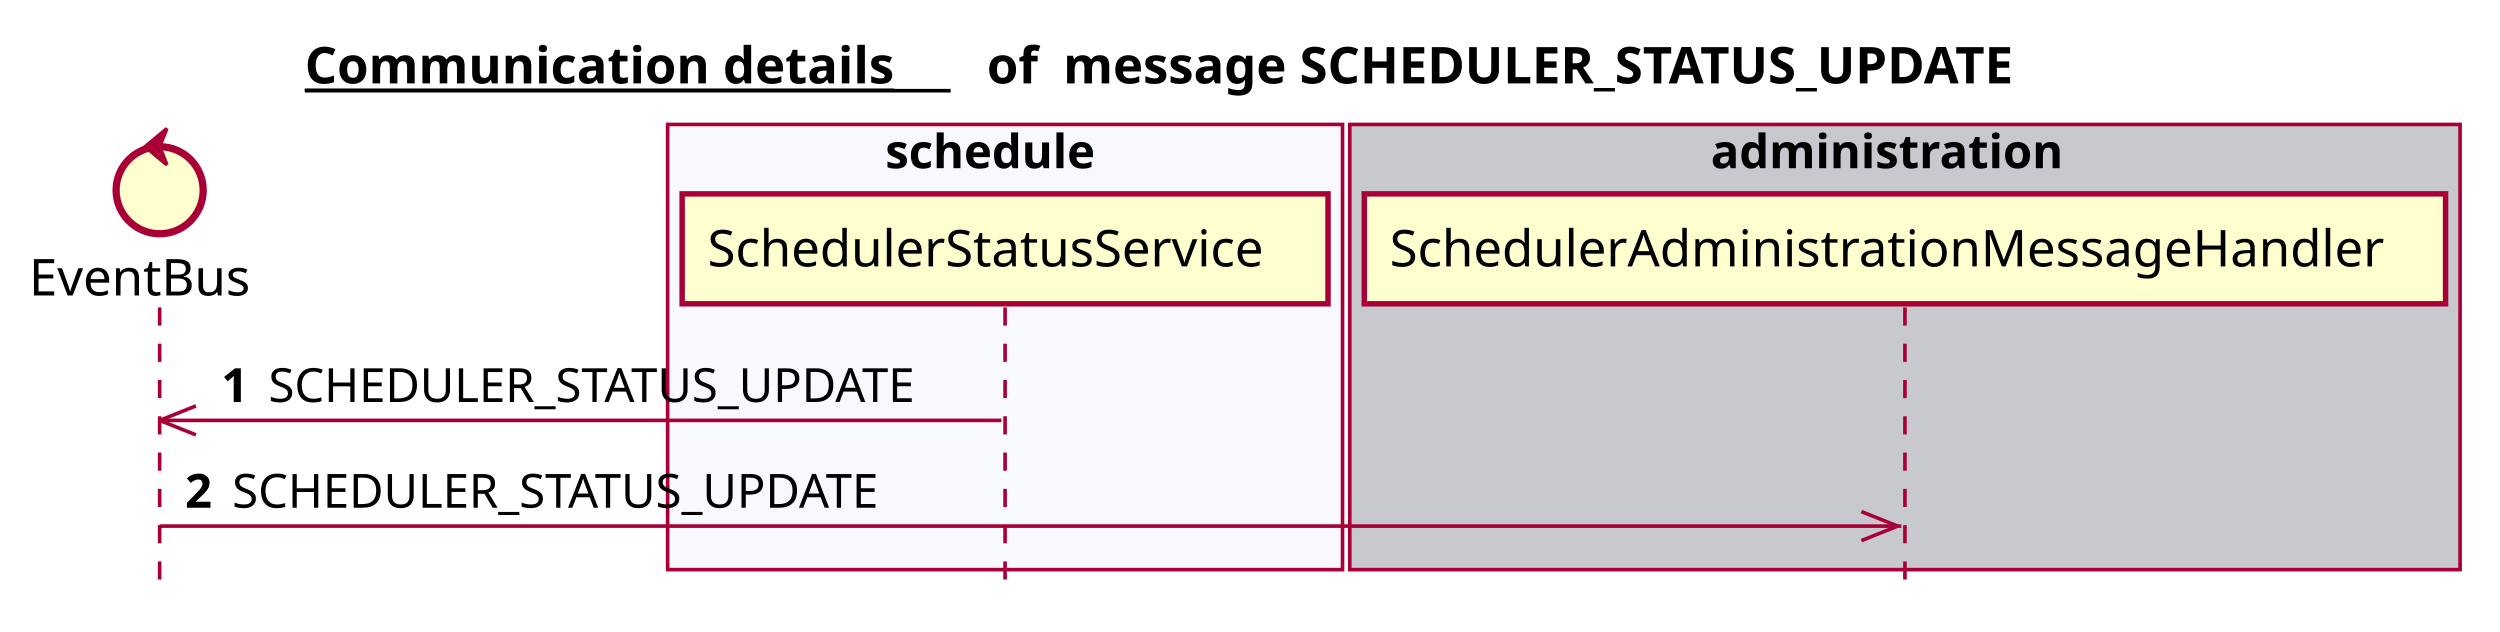
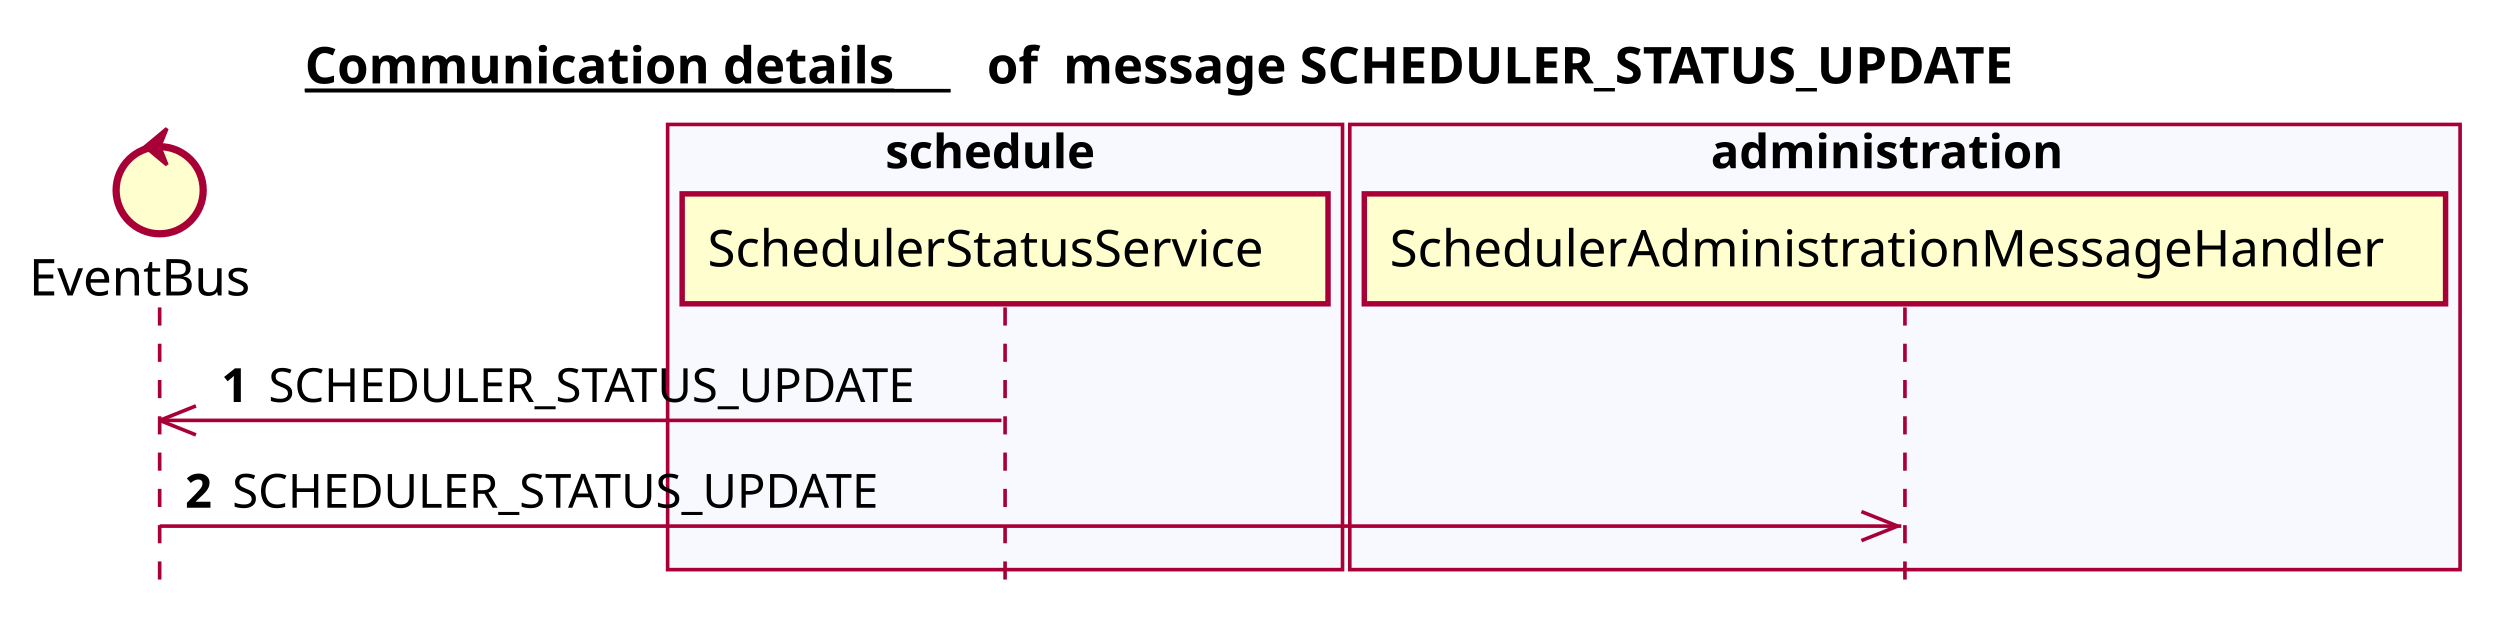
<svg xmlns="http://www.w3.org/2000/svg" contentScriptType="application/ecmascript" contentStyleType="text/css" height="174px" preserveAspectRatio="none" style="width:689px;height:174px;" version="1.1" viewBox="0 0 689 174" width="689px" zoomAndPan="magnify">
  <defs />
  <g>
    <text fill="#000000" font-family="sans-serif" font-size="14" font-weight="bold" lengthAdjust="spacingAndGlyphs" text-decoration="underline" textLength="178" x="84" y="22.995">Communication details</text>
    <line style="stroke: #000000; stroke-width: 1.0;" x1="84" x2="262" y1="24.995" y2="24.995" />
    <text fill="#000000" font-family="sans-serif" font-size="14" font-weight="bold" lengthAdjust="spacingAndGlyphs" textLength="16" x="272" y="22.995">of</text>
    <text fill="#000000" font-family="sans-serif" font-size="14" font-weight="bold" lengthAdjust="spacingAndGlyphs" textLength="305" x="293" y="22.995">message SCHEDULER_STATUS_UPDATE</text>
    <rect fill="#F8F8FF" height="122.695" style="stroke: #A80036; stroke-width: 1.0;" width="186" x="184" y="34.297" />
    <text fill="#000000" font-family="sans-serif" font-size="13" font-weight="bold" lengthAdjust="spacingAndGlyphs" textLength="66" x="244" y="46.364">schedule</text>
-     <rect fill="#C8C8CF" height="122.695" style="stroke: #A80036; stroke-width: 1.0;" width="306" x="372" y="34.297" />
+     <rect fill="#F8F8FF" height="122.695" style="stroke: #A80036; stroke-width: 1.0;" width="306" x="372" y="34.297" />
    <text fill="#000000" font-family="sans-serif" font-size="13" font-weight="bold" lengthAdjust="spacingAndGlyphs" textLength="107" x="471.5" y="46.364">administration</text>
    <line style="stroke: #A80036; stroke-width: 1.0; stroke-dasharray: 5.0,5.0;" x1="44" x2="44" y1="84.727" y2="162.992" />
    <line style="stroke: #A80036; stroke-width: 1.0; stroke-dasharray: 5.0,5.0;" x1="277" x2="277" y1="84.727" y2="162.992" />
    <line style="stroke: #A80036; stroke-width: 1.0; stroke-dasharray: 5.0,5.0;" x1="525" x2="525" y1="84.727" y2="162.992" />
    <text fill="#000000" font-family="sans-serif" font-size="14" lengthAdjust="spacingAndGlyphs" textLength="66" x="8" y="81.425">EventBus</text>
    <ellipse cx="44" cy="52.43" fill="#FEFECE" rx="12" ry="12" style="stroke: #A80036; stroke-width: 2.0;" />
    <polygon fill="#A80036" points="40,40.43,46,35.43,44,40.43,46,45.43,40,40.43" style="stroke: #A80036; stroke-width: 1.0;" />
    <rect fill="#FEFECE" height="30.297" style="stroke: #A80036; stroke-width: 1.5;" width="178" x="188" y="53.43" />
    <text fill="#000000" font-family="sans-serif" font-size="14" lengthAdjust="spacingAndGlyphs" textLength="164" x="195" y="73.425">SchedulerStatusService</text>
    <rect fill="#FEFECE" height="30.297" style="stroke: #A80036; stroke-width: 1.5;" width="298" x="376" y="53.43" />
    <text fill="#000000" font-family="sans-serif" font-size="14" lengthAdjust="spacingAndGlyphs" textLength="284" x="383" y="73.425">SchedulerAdministrationMessageHandler</text>
    <line style="stroke: #A80036; stroke-width: 1.0;" x1="44" x2="54" y1="115.859" y2="111.859" />
    <line style="stroke: #A80036; stroke-width: 1.0;" x1="44" x2="54" y1="115.859" y2="119.859" />
    <line style="stroke: #A80036; stroke-width: 1.0;" x1="44" x2="276" y1="115.859" y2="115.859" />
    <text fill="#000000" font-family="sans-serif" font-size="13" font-weight="bold" lengthAdjust="spacingAndGlyphs" textLength="9" x="61" y="110.793">1</text>
    <text fill="#000000" font-family="sans-serif" font-size="13" lengthAdjust="spacingAndGlyphs" textLength="196" x="74" y="110.793">SCHEDULER_STATUS_UPDATE</text>
    <line style="stroke: #A80036; stroke-width: 1.0;" x1="523" x2="513" y1="144.992" y2="140.992" />
    <line style="stroke: #A80036; stroke-width: 1.0;" x1="523" x2="513" y1="144.992" y2="148.992" />
    <line style="stroke: #A80036; stroke-width: 1.0;" x1="44" x2="524" y1="144.992" y2="144.992" />
    <text fill="#000000" font-family="sans-serif" font-size="13" font-weight="bold" lengthAdjust="spacingAndGlyphs" textLength="9" x="51" y="139.926">2</text>
    <text fill="#000000" font-family="sans-serif" font-size="13" lengthAdjust="spacingAndGlyphs" textLength="196" x="64" y="139.926">SCHEDULER_STATUS_UPDATE</text>
  </g>
</svg>
